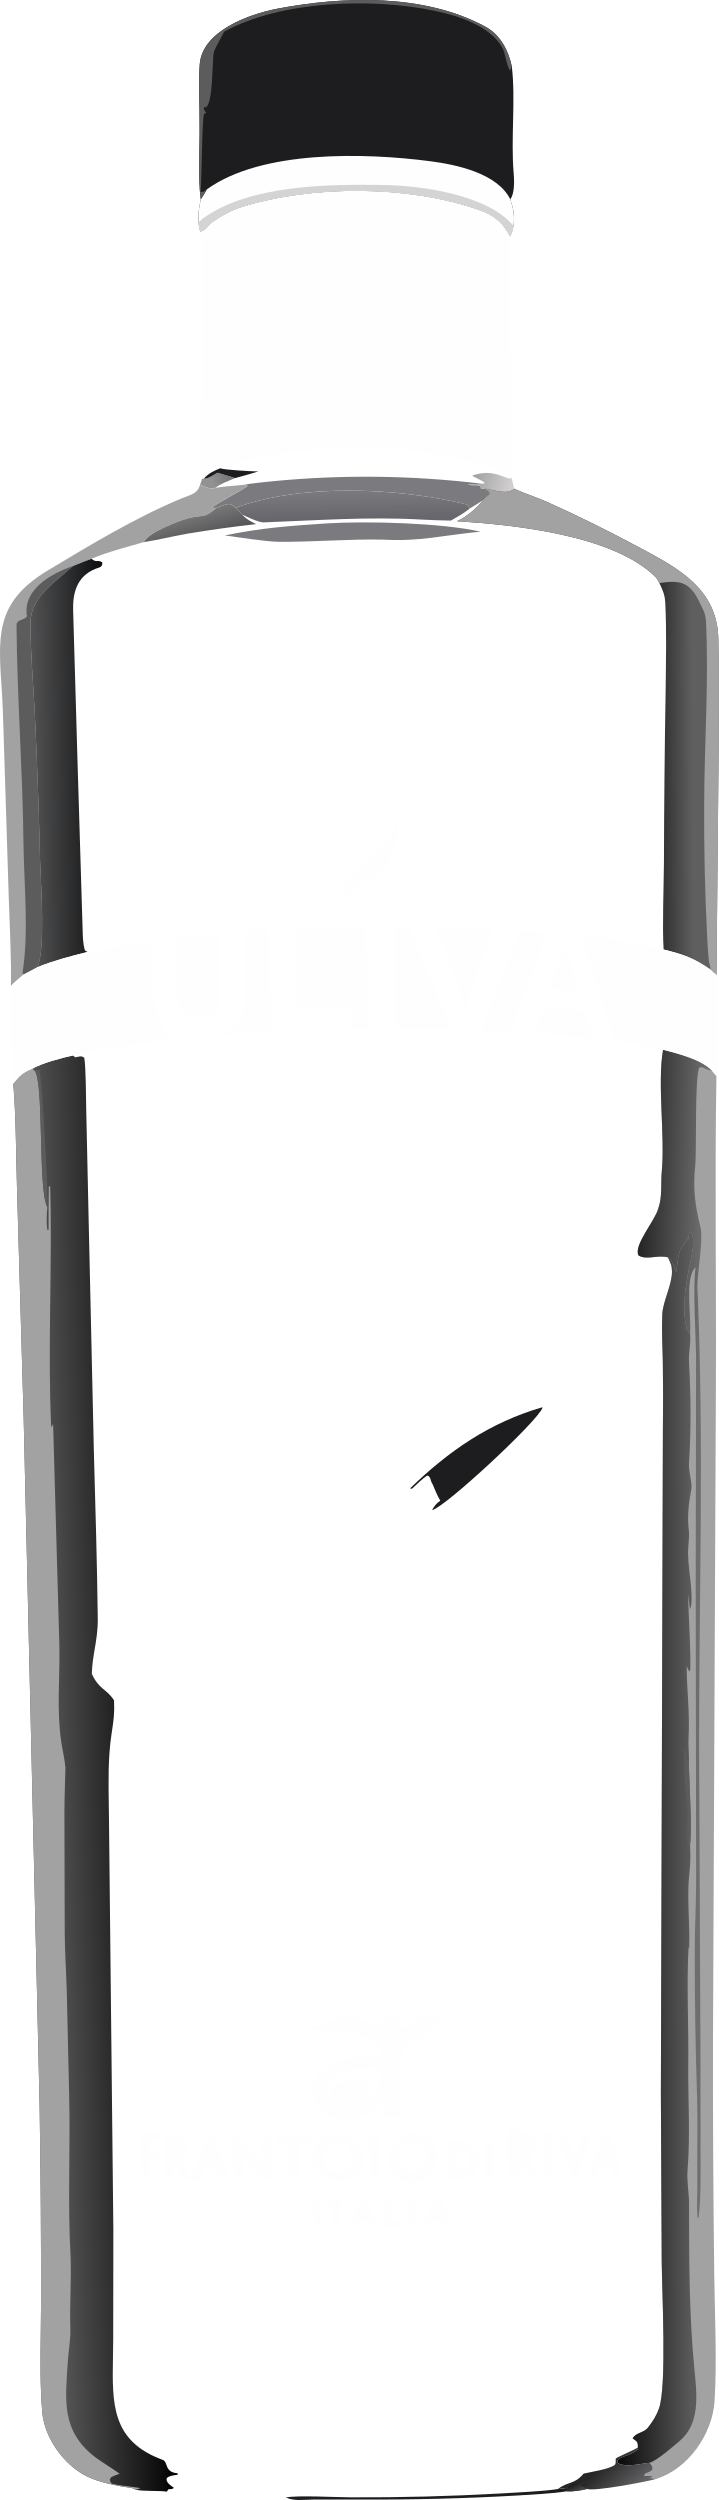
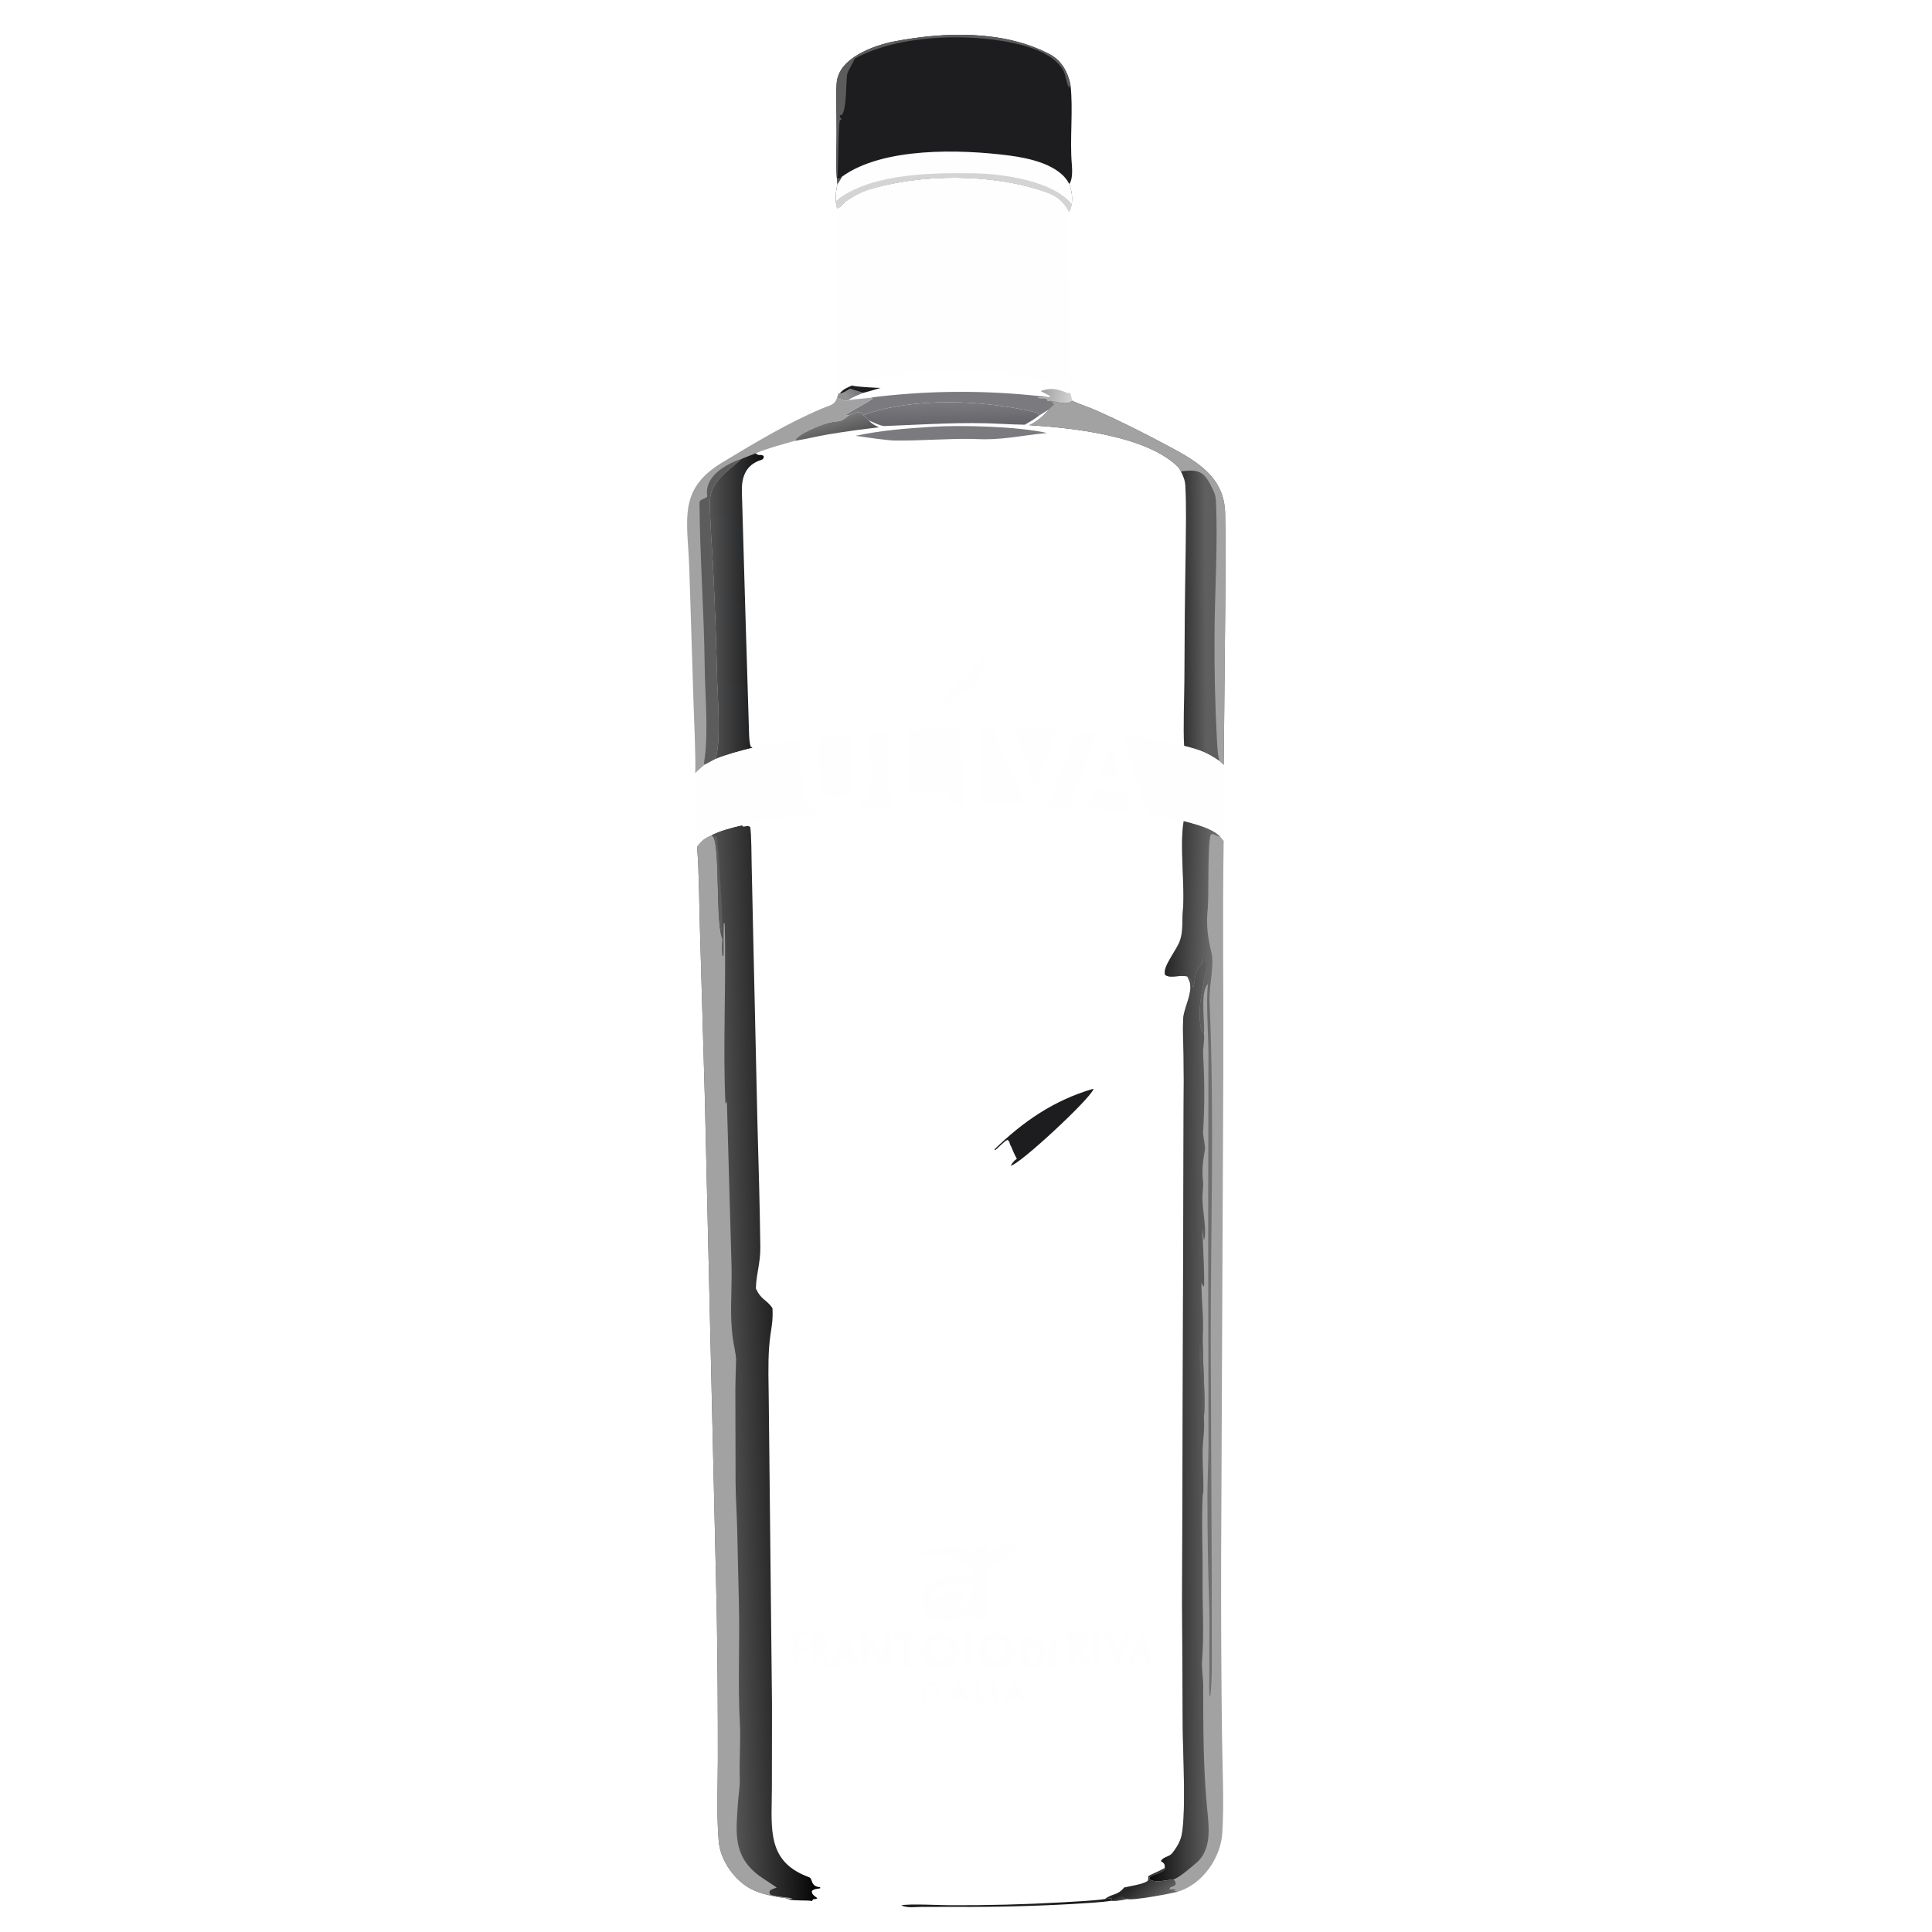
- <svg xmlns="http://www.w3.org/2000/svg" width="287.069" height="998.252" preserveAspectRatio="none" style="display:block" viewBox="728.357 36.874 570.794 1984.873">
+ <svg xmlns="http://www.w3.org/2000/svg" width="1030" height="1030" preserveAspectRatio="none" style="display:block" viewBox="0 0 2048 2048">
  <defs>
    <linearGradient id="k" x1="896.511" x2="891.362" y1="460.342" y2="442.141" gradientUnits="userSpaceOnUse">
      <stop class="stop0" offset="0" stop-color="#575759" />
      <stop class="stop1" offset="1" stop-color="#787879" />
    </linearGradient>
    <linearGradient id="j" x1="1186.38" x2="1189.43" y1="2007.27" y2="2013.3" gradientUnits="userSpaceOnUse">
      <stop class="stop0" offset="0" stop-color="#191819" />
      <stop class="stop1" offset="1" stop-color="#434444" />
    </linearGradient>
    <linearGradient id="i" x1="1207.09" x2="1229.17" y1="1993.56" y2="2017.56" gradientUnits="userSpaceOnUse">
      <stop class="stop0" offset="0" stop-color="#262627" />
      <stop class="stop1" offset="1" stop-color="#646365" />
    </linearGradient>
    <linearGradient id="h" x1="1008.17" x2="1007.78" y1="448.328" y2="425.884" gradientUnits="userSpaceOnUse">
      <stop class="stop0" offset="0" stop-color="#67666c" />
      <stop class="stop1" offset="1" stop-color="#7b7b7f" />
    </linearGradient>
    <linearGradient id="g" x1="808.476" x2="752.942" y1="640.255" y2="640.779" gradientUnits="userSpaceOnUse">
      <stop class="stop0" offset="0" stop-color="#0f1011" />
      <stop class="stop1" offset="1" stop-color="#545455" />
    </linearGradient>
    <linearGradient id="f" x1="1256.19" x2="1278.14" y1="647.06" y2="646.933" gradientUnits="userSpaceOnUse">
      <stop class="stop0" offset="0" stop-color="#363536" />
      <stop class="stop1" offset="1" stop-color="#605f60" />
    </linearGradient>
    <linearGradient id="e" x1="1237.94" x2="1287.83" y1="959.829" y2="961.25" gradientUnits="userSpaceOnUse">
      <stop class="stop0" offset="0" stop-color="#262627" />
      <stop class="stop1" offset="1" stop-color="#6f6e6f" />
    </linearGradient>
    <linearGradient id="d" x1="1216.54" x2="1276.96" y1="1521.6" y2="1521.41" gradientUnits="userSpaceOnUse">
      <stop class="stop0" offset="0" stop-color="#080809" />
      <stop class="stop1" offset="1" stop-color="#5b5b5b" />
    </linearGradient>
    <linearGradient id="c" x1="854.361" x2="768.551" y1="1443.1" y2="1445.35" gradientUnits="userSpaceOnUse">
      <stop class="stop0" offset="0" stop-color="#010102" />
      <stop class="stop1" offset="1" stop-color="#535353" />
    </linearGradient>
    <linearGradient id="b" x1="908.223" x2="897.067" y1="413.842" y2="420.12" gradientUnits="userSpaceOnUse">
      <stop class="stop0" offset="0" stop-color="#79787b" />
      <stop class="stop1" offset="1" stop-color="#929193" />
    </linearGradient>
    <linearGradient id="a" x1="1105.6" x2="1134.34" y1="416.65" y2="423.578" gradientUnits="userSpaceOnUse">
      <stop class="stop0" offset="0" stop-color="#a5a2a4" />
      <stop class="stop1" offset="1" stop-color="#d2d1d0" />
    </linearGradient>
  </defs>
  <path fill="transparent" fill-rule="nonzero" d="M887.748 195.16c-2.392-17.523-.638-42.018-.948-60.288.117-15.305-.924-31.532.12-46.71 1.837-26.695 39.226-40.057 61.306-44.306 52.784-10.158 116.454-12.06 164.914 13.871 12.46 6.67 18.7 18.755 21.56 31.833 3.19 25.949-.9 58.235 1.51 84.964.49 5.457.8 16.381-2.75 20.511 2.66 7.848 3.54 12.822 2.64 21.283-.81 3.193-1.13 5.18-2.79 8.073-1.35 12.594-.31 42.178-.1 56.286l1.15 94.589c.1 8.349 1.31 34.449.3 41.393l1.99 8.206 1.37.648c7.46 3.475 16.4 6.18 24.2 9.681 25.35 11.279 50.22 23.748 74.64 36.83 30.74 16.467 60.88 32.456 61.85 71.942.76 30.796.34 61.638.18 92.446l-1.67 174.471c1.26 24.081-.11 55.562-.06 80.317-1.35 80.577-.06 161.06-.4 241.78l-2.31 520.69c-.14 63.38.19 126.75 1 190.12.4 32.75 2.21 66.68.25 99.25-1.59 26.33-21.02 54.41-46.91 62.13-7.32 2.09-48.56 9.92-54.35 7.81-5.82 1.35-10.04 2.11-16.13 1.86-10.88 1.84-28.57 2.62-39.99 3.38-41.4 2.36-82.86 3.4-124.32 3.13l-37.05.05c-7.402.05-14.854 1.41-21.625-1.62-3.283.52-10.04 1.64-13.052 1.08-14.726-2.78-72.176-1.43-81.603-5.7-3.971-1.04-18.081-.04-24.516-1.58-4.379-2.36-5.979-1.56-10.93-2.54-15.191-3.01-27.428-5.48-39.527-15.76-12.466-10.54-22.459-27.04-23.841-43.64-2.305-27.7-.985-57.24-.916-85.17.091-52.62-.292-105.23-1.15-157.84l-12.625-544.48-5.196-179.301c-.877-27.306-.829-60.674-3.054-87.433-1.194-18.79-2.833-59.61-1.909-77.642.528-20.613-1.059-49.137-1.695-70.297l-4.22-133.772c-.276-8.867-.565-19.379-1.131-28.04-2.913-44.579-6.647-72.044 36.389-97.91 33.582-20.183 69.72-42.044 106.473-57.309 7.216-2.997 12.023-3.203 14.39-10.605.637-1.64 1.089-3.226 1.614-4.912-1.151-4.815-.674-30.963-.634-37.242l.626-103.954c.056-11.157 1-46.173-1.349-54.988-1.171-3.028-1.165-4.53-1.492-7.703-.434-7.273.383-10.962 1.771-17.882" />
  <path fill="#fefefe" fill-rule="evenodd" d="M887.748 195.16C886.138 183.364 886.406 168.409 886.659 154.32C886.782 147.48 886.901 140.843 886.8 134.872C886.842 129.428 886.737 123.867 886.631 118.279L886.631 118.274L886.631 118.273C886.44 108.152 886.247 97.939 886.92 88.162C888.757 61.467 926.146 48.105 948.226 43.856C1001.01 33.698 1064.68 31.796 1113.14 57.727C1125.6 64.397 1131.84 76.482 1134.7 89.56C1136.385 103.266 1136.039 118.74 1135.692 134.229L1135.692 134.231C1135.383 148.066 1135.073 161.914 1136.21 174.524C1136.7 179.981 1137.01 190.905 1133.46 195.035C1136.12 202.883 1137 207.857 1136.1 216.318C1135.29 219.511 1134.97 221.498 1133.31 224.391C1132.225 234.513 1132.684 255.609 1133.015 270.826L1133.015 270.83C1133.096 274.545 1133.169 277.909 1133.21 280.677L1134.36 375.266C1134.386 377.436 1134.487 380.806 1134.604 384.726C1134.939 395.889 1135.408 411.52 1134.66 416.659L1131.71 416.631C1129.18 413.444 1123.36 410.226 1119.66 408.746C1065.47 387.089 956.869 388.171 903.216 408.656C898.375 410.636 893.621 412.698 890.258 416.928L888.826 416.929C887.831 412.764 888.053 392.64 888.157 383.216C888.173 381.745 888.187 380.535 888.192 379.687L888.818 275.733C888.827 273.923 888.86 271.484 888.898 268.631C889.094 253.902 889.437 228.13 887.469 220.745C886.298 217.717 886.304 216.215 885.977 213.042C885.56 206.048 886.299 202.368 887.591 195.941L887.748 195.16Z" />
  <path fill="#1d1d20" fill-rule="nonzero" d="M887.748 195.16c-2.392-17.523-.638-42.018-.948-60.288.117-15.305-.924-31.532.12-46.71 1.837-26.695 39.226-40.057 61.306-44.306 52.784-10.158 116.454-12.06 164.914 13.871 12.46 6.67 18.7 18.755 21.56 31.833 3.19 25.949-.9 58.235 1.51 84.964.49 5.457.8 16.381-2.75 20.511 2.66 7.848 3.54 12.822 2.64 21.283-.81 3.193-1.13 5.18-2.79 8.073-5.74-10.759-12.15-16.472-24.45-20.811-56.14-19.798-132.74-19.962-189.496-2.123-7.943 2.708-15.444 6.745-22.247 11.633-4.276 3.073-4.424 6.052-9.648 7.655-1.171-3.028-1.165-4.53-1.492-7.703-.434-7.273.383-10.962 1.771-17.882" />
  <path fill="#fefefe" fill-rule="nonzero" d="M892.578 187.241c43.48-31.441 125.362-29.117 177.412-22.36 20.85 2.706 53.13 9.536 63.47 30.154 2.66 7.848 3.54 12.822 2.64 21.283-.81 3.193-1.13 5.18-2.79 8.073-5.74-10.759-12.15-16.472-24.45-20.811-56.14-19.798-132.74-19.962-189.496-2.123-7.943 2.708-15.444 6.745-22.247 11.633-4.276 3.073-4.424 6.052-9.648 7.655-1.171-3.028-1.165-4.53-1.492-7.703-.434-7.273.383-10.962 1.771-17.882 1.83-2.671 3.221-5.13 4.83-7.919" />
  <path fill="#d5d4d4" fill-rule="nonzero" d="M885.977 213.042c2.27-1.289 2.822-2.314 4.336-3.374 37.274-26.1 98.498-26.577 142.537-25.923 29.98.445 83.06 7.724 103.25 32.573-.81 3.193-1.13 5.18-2.79 8.073-5.74-10.759-12.15-16.472-24.45-20.811-56.14-19.798-132.74-19.962-189.496-2.123-7.943 2.708-15.444 6.745-22.247 11.633-4.276 3.073-4.424 6.052-9.648 7.655-1.171-3.028-1.165-4.53-1.492-7.703" />
  <path fill="#5c5c5d" fill-rule="nonzero" d="M887.748 195.16c-2.392-17.523-.638-42.018-.948-60.288.117-15.305-.924-31.532.12-46.71 1.837-26.695 39.226-40.057 61.306-44.306 52.784-10.158 116.454-12.06 164.914 13.871 12.46 6.67 18.7 18.755 21.56 31.833l-1.38 3.52c-3.18-4.998-3.6-13.898-6.15-18.396-9.89-17.468-35.06-25.268-53.43-29.159-50.06-10.598-122.324-8.267-167.428 16.522-1.425 3.05-7.514 13.53-8.119 16.032-1.645 6.8-.271 40.481-6.493 44.176l-1.47-.599c.059 2.796.228 2.623 1.964 4.896l-1.813.737c-1.749 5.144-1.709 50.606-2.784 61.985 3.155-.047 1.707.045 4.981-2.033-1.609 2.789-3 5.248-4.83 7.919" />
  <path fill="transparent" fill-rule="nonzero" d="M903.216 408.656c53.653-20.485 162.254-21.567 216.444.09 3.7 1.48 9.52 4.698 12.05 7.885l2.95.028 1.99 8.206c-5.71 5.194-16.33.848-23.89-.148 3.08 1.97 3.57 1.506 4.55 4.235-1 .875-4.95 4.292-5.45 5.131q-5.28 3.228-10.53 6.519c-.93-1.498-1.31-2.968-2.99-3.373-55.09-13.297-130.591-16.565-183.067 2.864-3.115-3.311-5.123-3.688-9.278-2.14l-5.852 2.203c-2.542-.034-1.355.072-3.568-.257 1.45-2.067 22.128-12.638 28.358-17.179l-1.679-1.081c-7.635.746-16.289 1.392-23.798 2.504-3.465 1.985-8.178-1.118-12.244-2.302.637-1.64 1.089-3.226 1.614-4.912l1.432-.001c3.363-4.23 8.117-6.292 12.958-8.272" />
  <path fill="#7b7b7f" fill-rule="nonzero" d="M923.254 421.639c2.204-.781 18.298-2.343 21.447-2.675a765 765 0 0 1 166.329 1.979c-3.89.237-7.17.53-11.07.283 2.99 2.066 6.31-.426 10.34 2.006l-.39 1.202c2.2.458 1.24.461 2.85.283 3.08 1.97 3.57 1.506 4.55 4.235-1 .875-4.95 4.292-5.45 5.131q-5.28 3.228-10.53 6.519c-.93-1.498-1.31-2.968-2.99-3.373-55.09-13.297-130.591-16.565-183.067 2.864-3.115-3.311-5.123-3.688-9.278-2.14l-5.852 2.203c-2.542-.034-1.355.072-3.568-.257 1.45-2.067 22.128-12.638 28.358-17.179z" />
  <path fill="url(#a)" fill-rule="nonzero" d="m1111.03 420.943 1.99-.332-.18-.902c-3.24-1.823-6.05-3.266-9.39-4.887l.54-.635c11.01-3.491 17.25-1.728 27.72 2.444l2.95.028 1.99 8.206c-5.71 5.194-16.33.848-23.89-.148-1.61.178-.65.175-2.85-.283l.39-1.202c-4.03-2.432-7.35.06-10.34-2.006 3.9.247 7.18-.046 11.07-.283" />
  <path fill="url(#b)" fill-rule="nonzero" d="M901.101 412.182c2.354.757 12.819 3.759 13.887 4.294-4.163 1.767-12.45 4.833-15.532 7.667-3.465 1.985-8.178-1.118-12.244-2.302.637-1.64 1.089-3.226 1.614-4.912l1.432-.001c3.067.371 7.516-2.922 10.843-4.746" />
  <path fill="#1d1d20" fill-rule="nonzero" d="M903.216 408.656c3.471 1.365 25.509 2.48 30.272 2.534a575 575 0 0 1-18.5 5.286c-1.068-.535-11.533-3.537-13.887-4.294-3.327 1.824-7.776 5.117-10.843 4.746 3.363-4.23 8.117-6.292 12.958-8.272" />
  <path fill="url(#c)" fill-rule="evenodd" d="M753.875 885.467C761.167 881.034 777.838 876.625 786.276 874.847L788.013 876.342C789.149 876.168 789.99 875.985 790.66 875.84C792.624 875.415 793.119 875.308 795.256 876.651C796.589 883.898 796.605 909.168 796.807 917.655L798.68 1002.97L802.909 1190.28C804.129 1234.1 805.438 1278.03 805.98 1321.89C806.094 1331.06 804.801 1338.737 803.541 1346.218C802.461 1352.63 801.405 1358.899 801.28 1365.84C807.243 1378.72 812.564 1377.19 818.892 1386.85C819.391 1397.023 818.55 1402.646 817.15 1412.01C817.035 1412.78 816.916 1413.575 816.794 1414.4C814.126 1432.385 814.438 1451.919 814.737 1470.635C814.808 1475.073 814.878 1479.466 814.908 1483.78L818.349 1806.86L818.234 1894.56C818.22 1899.24 818.137 1903.821 818.056 1908.292C817.38 1945.446 816.843 1974.965 857.536 1989.88C862.093 1991.55 858.533 1999.68 869.459 2000.56L869.386 2001.68C866.206 2002.24 862.901 2002.31 860.747 2004.43C859.958 2007.387 862.924 2009.548 865.388 2011.344C865.782 2011.631 866.164 2011.909 866.515 2012.18C866.323 2012.276 866.15 2012.363 865.992 2012.443C864.44 2013.229 864.375 2013.262 862.292 2013.08L860.67 2015.16C856.699 2014.12 842.589 2015.12 836.154 2013.58C831.775 2011.22 830.175 2012.02 825.224 2011.04C810.033 2008.03 797.796 2005.56 785.697 1995.28C773.231 1984.74 763.238 1968.24 761.856 1951.64C760.138 1930.99 760.434 1909.318 760.725 1888.052C760.824 1880.792 760.922 1873.579 760.94 1866.47C761.031 1813.85 760.648 1761.24 759.79 1708.63L747.165 1164.15L741.969 984.849C741.092 957.543 741.14 924.175 738.915 897.416C743.654 891.003 746.586 888.575 753.875 885.467Z" />
  <path fill="#a2a2a2" fill-rule="nonzero" d="M738.915 897.416c4.739-6.413 7.671-8.841 14.96-11.949l1.722 1.192c7.943 7.377 2.708 95.867 10.357 108.567-.499 4.305-.998 14.364.169 18.474l.836-.67c.021-11.32-.087-22.955.142-34.235l1.091-.035c1.797 61.34-2.119 130.96.815 191.4l1.516-2.55 4.98 176.32c.497 25.71-2.332 50.47 1.525 76.16 1.029 6.85 2.729 13.59 3.276 20.44-.277 11.78-.77 23.29-.808 35.12l.243 95.59c.052 15.07 1.186 31.42 1.625 46.61l1.852 80.23c1.166 43.28-1.276 87.05 1.17 130.41.772 18.89-.854 38.13-.187 56.96.313 8.86-1.35 16.83-1.908 25.26-2.071 31.32-5.921 56.39 22.419 77.63 3.512 2.63 17.268 11.24 18.604 12.67l-1.527.45c-2.242.69-3.239 1.23-5.329 2.27l-.974 2.08c1.05 2.33.62 2.72 2.468 3.17 6.968 1.69 14.872 2.05 22.092 3.34l-3.89 1.26c-4.379-2.36-5.979-1.56-10.93-2.54-15.191-3.01-27.428-5.48-39.527-15.76-12.466-10.54-22.459-27.04-23.841-43.64-2.305-27.7-.985-57.24-.916-85.17.091-52.62-.292-105.23-1.15-157.84l-12.625-544.48-5.196-179.301c-.877-27.306-.829-60.674-3.054-87.433" />
  <path fill="#5c5c5d" fill-rule="nonzero" d="m755.597 886.659 3.947-.198c1.902 3.512 7.537 101.804 6.41 108.765-7.649-12.7-2.414-101.19-10.357-108.567" />
  <path fill="#a2a2a2" fill-rule="nonzero" d="M1254.81 870.3c11.84 3.144 30.26 7.583 38.87 16.633l3.48 4.267c-1.35 80.577-.06 161.06-.4 241.78l-2.31 520.69c-.14 63.38.19 126.75 1 190.12.4 32.75 2.21 66.68.25 99.25-1.59 26.33-21.02 54.41-46.91 62.13-3.41-.53-.57-1.14-4.48-.65l1.94-1.08-.54-.97-5.95.15.87-1.73c2.54-1.02 3.8-1.29 5.86-3.08-.01-3.83.4-1.92-2.33-5.64-7.08.63-19.11 4.11-25.38.1l-.29-1.86c3.92-4.17 9.58-3.14 16.5-9.02l-.24-1.3c.18-4.52-.63-4.81-4.11-7.25 2.71-4.92 8.59-4.12 12.1-8.49.26-.33.49-.68.75-1.01 3.52-4.58 6.32-9.12 8.2-14.63 6.1-17.94 2.26-91.86 2.04-116.24l-.67-134.35 1.6-524.84c.25-18.33.23-36.66-.05-54.99-.24-12.23-.99-26.32-.39-38.35.47-9.58 7.68-23.04 7.66-33.36-.01-5.11-1.07-6.77-3.29-11.47-8.85-2.1-16.78 2.5-23.32-1.49-4.07-8.02 13.13-27.54 15.72-37.187 3.36-9.547 1.91-20.068 2.82-29.781 2.61-27.818-3.67-70.127 1-96.352" />
  <path fill="url(#d)" fill-rule="nonzero" d="M1258.59 1035.11c4.42 3.42 4.51 6.47 6.4 12.2 3.03-13.8-.38-15.03 10.05-27.25l.59-5.07 1.23-.1c2.94 4.21 1.78 12.59.84 17.53-3.77 19.85-9.01 40.19-3.93 60.51l2.45 2.68c.9 8.37-1.28 14.45-.83 22.63 1.49 26.97 1.74 54.19-.04 81.15-.34 5.03 2.6 15.36 1.96 19.1-2.09 12.27-3.49 21.44-2.02 34.02.63 5.36-1.12 13.98-.54 19.67-.23 8.89 5.18 35.85 1.37 42.35l-1.44-12.16c-.05 9.97 2.9 57.32 1.42 61.63-1.43-1.14-1.68-2.48-2.54-4.4.02 18.87 2.58 37.49 1.51 56.37-.43 7.47.69 15.07.16 22.4.47 13.51 2.59 51.72.95 63.23.49 7.63.4 14.69-.46 22.27-2.31 20.36.7 40.47-.28 60.89l-.42-2.27c-1.58 30.25.12 62.36-.2 92.88-.3 28.16 1.72 56.2-.58 84.59-.77 9.56 1.62 19.98 1.19 29.63.06 43.17.1 86.05 4.32 129.09 1.87 19.04 4.74 42.3-11.72 56.16-4.93 4.14-17.97 15.62-23.87 17.33-7.08.63-19.11 4.11-25.38.1l-.29-1.86c3.92-4.17 9.58-3.14 16.5-9.02l-.24-1.3c.18-4.52-.63-4.81-4.11-7.25 2.71-4.92 8.59-4.12 12.1-8.49.26-.33.49-.68.75-1.01 3.52-4.58 6.32-9.12 8.2-14.63 6.1-17.94 2.26-91.86 2.04-116.24l-.67-134.35 1.6-524.84c.25-18.33.23-36.66-.05-54.99-.24-12.23-.99-26.32-.39-38.35.47-9.58 7.68-23.04 7.66-33.36-.01-5.11-1.07-6.77-3.29-11.47" />
  <path fill="#5c5c5d" fill-rule="nonzero" d="m1276.18 1501.6-1.94-.12c-1.04-11.26.9-23.35-.18-32.89-1.81-15.98-3.09-26.42-2.18-43.03l.86.28c.14 5.26 1.05 7.53 2.49 12.53.47 13.51 2.59 51.72.95 63.23" />
  <path fill="url(#e)" fill-rule="nonzero" d="M1254.81 870.3c11.84 3.144 30.26 7.583 38.87 16.633-3.53-.648-4.52-1.116-7.76-2.74l-2.22.2c-3.94 5.625-2.1 66.467-3.4 78.462-1.88 17.5-.07 31.27 4.11 47.955 2.95 13.27-3.81 39.81-2.08 54.14 4.94 118.46 1.05 238.36 1.08 356.86l1.12 255.89-.01 64.74c.04 18.01.48 37.09-1.46 54.92l-.95.28c-.64-8.89-.01-19.63-.1-28.72-.23-21.72.41-44-.16-65.7-1.32-39.44-1.95-78.9-1.9-118.36.05-18.37 1.1-36.38 1.1-54.62l-.34-235.74.31-178.34c-.05-16.14-2.74-58.38-.43-72.91l-1.58 1.13.57-.39c-7.43 10.01-2.14 39.49-3.36 51.62l-2.45-2.68c-5.08-20.32.16-40.66 3.93-60.51.94-4.94 2.1-13.32-.84-17.53l-1.23.1-.59 5.07c-10.43 12.22-7.02 13.45-10.05 27.25-1.89-5.73-1.98-8.78-6.4-12.2-8.85-2.1-16.78 2.5-23.32-1.49-4.07-8.02 13.13-27.54 15.72-37.187 3.36-9.547 1.91-20.068 2.82-29.781 2.61-27.818-3.67-70.127 1-96.352" />
  <path fill="url(#f)" fill-rule="nonzero" d="m1136.65 424.865 1.37.648c7.46 3.475 16.4 6.18 24.2 9.681 25.35 11.279 50.22 23.748 74.64 36.83 30.74 16.467 60.88 32.456 61.85 71.942.76 30.796.34 61.638.18 92.446l-1.67 174.471c-2.34-1.708-2.56-2.074-4.64-4.13-13.65-9.341-21.29-12.006-37.36-16.013-1.1-18.319.1-49.684.27-68.8.13-45.748.58-91.495 1.36-137.236.22-22.667.84-46.88-.32-69.483-.32-6.093-2.07-10.068-4.69-15.437-.69-1.5-2.07-3.877-3.19-4.978-33.8-33.302-112.87-41.271-157.49-44.131 7.25-3.101 15.86-10.378 20.7-16.592.5-.839 4.45-4.256 5.45-5.131-.98-2.729-1.47-2.265-4.55-4.235 7.56.996 18.18 5.342 23.89.148" />
  <path fill="#a2a2a2" fill-rule="nonzero" d="m1136.65 424.865 1.37.648c7.46 3.475 16.4 6.18 24.2 9.681 25.35 11.279 50.22 23.748 74.64 36.83 30.74 16.467 60.88 32.456 61.85 71.942.76 30.796.34 61.638.18 92.446l-1.67 174.471c-2.34-1.708-2.56-2.074-4.64-4.13-.04-1.528-1.28-5.38-1.54-7.943-.57-5.789-.9-11.214-1.17-17.01a1856 1856 0 0 1-2.43-107.581c.16-47.755 3.7-95.628 1.47-143.366-.33-7.008-2.13-9.361-4.91-15.282-7.78-16.587-15.15-18.307-32.16-15.787-.69-1.5-2.07-3.877-3.19-4.978-33.8-33.302-112.87-41.271-157.49-44.131 7.25-3.101 15.86-10.378 20.7-16.592.5-.839 4.45-4.256 5.45-5.131-.98-2.729-1.47-2.265-4.55-4.235 7.56.996 18.18 5.342 23.89.148m-237.194-.722c7.509-1.112 16.163-1.758 23.798-2.504l1.679 1.081c-6.23 4.541-26.908 15.112-28.358 17.179 2.213.329 1.026.223 3.568.257-10.523 8.978-10.041 5.008-22.027 8.086-8.157 2.095-32.506 11.664-35.445 19.03-13.01 3.719-29.4 8.015-41.7 13.251-4.979 1.873-9.819 3.66-14.714 5.764-15.253 13.779-33.939 24.676-33.794 45.876.157 22.757 2.095 46.39 3.405 69.112a4817 4817 0 0 1 4.305 119.693c.631 19.733 4.301 67.412-2.006 83.746l-11.019 5.887c-2.722 2.354-8.146 6.687-10.142 9.173.528-20.613-1.059-49.137-1.695-70.297l-4.22-133.772c-.276-8.867-.565-19.379-1.131-28.04-2.913-44.579-6.647-72.044 36.389-97.91 33.582-20.183 69.72-42.044 106.473-57.309 7.216-2.997 12.023-3.203 14.39-10.605 4.066 1.184 8.779 4.287 12.244 2.302" />
  <path fill="#5c5c5d" fill-rule="nonzero" d="m747.148 810.601-.932-1.183c5.238-32.62 1.157-69.975.794-102.925-.636-57.734-5.082-115.423-5.533-173.105-.04-5.127 6.088-3.64 8.291-7.254-3.638-20.941 19.16-33.977 36.489-39.847-15.253 13.779-33.939 24.676-33.794 45.876.157 22.757 2.095 46.39 3.405 69.112a4817 4817 0 0 1 4.305 119.693c.631 19.733 4.301 67.412-2.006 83.746z" />
  <path fill="url(#g)" fill-rule="nonzero" d="M786.257 486.287c4.895-2.104 9.735-3.891 14.714-5.764 4.453 3.562 4.448.289 8.607 2.833.349 4.097-2.673 3.992-5.672 5.227-14.806 6.094-17.859 19.549-17.48 32.917 2.401 84.624 4.886 169.014 7.535 253.607.165 5.316.215 11.246 1.812 16.277l2.03 1.296c-14.258 3.632-25.854 6.572-39.636 12.034 6.307-16.334 2.637-64.013 2.006-83.746a4817 4817 0 0 0-4.305-119.693c-1.31-22.722-3.248-46.355-3.405-69.112-.145-21.2 18.541-32.097 33.794-45.876" />
  <path fill="#fefefe" fill-rule="nonzero" d="M797.803 792.68c16.639-3.145 35.167-6.592 52.029-8.081.201 25.639-5.793 62.115 17.923 77.087-14.912 2.083-70.121 8.717-81.479 13.161-8.438 1.778-25.109 6.187-32.401 10.62-7.289 3.108-10.221 5.536-14.96 11.949-1.194-18.79-2.833-59.61-1.909-77.642 1.996-2.486 7.42-6.819 10.142-9.173l11.019-5.887c13.782-5.462 25.378-8.402 39.636-12.034m391.777-12.896c18.38.615 47.56 6.449 65.64 10.956 16.07 4.007 23.71 6.672 37.36 16.013 2.08 2.056 2.3 2.422 4.64 4.13 1.26 24.081-.11 55.562-.06 80.317l-3.48-4.267c-8.61-9.05-27.03-13.489-38.87-16.633-11.96-2.427-26.87-5.789-38.85-6.636-5.94-24.483-18.42-59.393-26.38-83.88" />
  <path fill="url(#h)" fill-rule="nonzero" d="M915.273 440.093c52.476-19.429 127.977-16.161 183.067-2.864 1.68.405 2.06 1.875 2.99 3.373-5.15 4.037-9.3 6.325-14.95 9.596-7.91-.143-16.1-.387-23.97-.835-41.82-2.378-83.197.717-124.847 2.268-3.647.135-13.038-4.419-16.794-6.1-1.987-2.334-3.255-3.435-5.496-5.438" />
  <path fill="url(#i)" fill-rule="nonzero" d="m1234.75 1980.09.24 1.3c-6.92 5.88-12.58 4.85-16.5 9.02l.29 1.86c6.27 4.01 18.3.53 25.38-.1 2.73 3.72 2.32 1.81 2.33 5.64-2.06 1.79-3.32 2.06-5.86 3.08l-.87 1.73 5.95-.15.54.97-1.94 1.08c3.91-.49 1.07.12 4.48.65-7.32 2.09-48.56 9.92-54.35 7.81-5.82 1.35-10.04 2.11-16.13 1.86l.56-2.73-7.76.96c8.93-6.53 13.01-3.32 20.62-12.29 6.15-1.41 19.96-3.37 24.71-6.88 1-.74.71-3.37.77-5 1.12-1.23 13.17-6.14 17.54-8.81" />
  <path fill="url(#j)" fill-rule="nonzero" d="M1178.87 2012.11c4.7-4.82 11.17-2.9 16.44-7.94l.8 1.09c-2.99 4.95-4.77 1.45-6.46 5.14 2.14 1.35 3.14 1.38 4.79 2.58-5.82 1.35-10.04 2.11-16.13 1.86z" />
  <path fill="url(#k)" fill-rule="nonzero" d="m900.143 440.156 5.852-2.203c4.155-1.548 6.163-1.171 9.278 2.14 2.241 2.003 3.509 3.104 5.496 5.438 3.443 3.771 6.402 5.205 10.948 7.466a1013 1013 0 0 0-54.511 7.585c-11.043 1.942-23.91 5.053-34.535 6.69 2.939-7.366 27.288-16.935 35.445-19.03 11.986-3.078 11.504.892 22.027-8.086" />
  <path fill="#1d1d20" fill-rule="nonzero" d="m1171.11 2013.07 7.76-.96-.56 2.73c-10.88 1.84-28.57 2.62-39.99 3.38-41.4 2.36-82.86 3.4-124.32 3.13l-37.05.05c-7.402.05-14.854 1.41-21.625-1.62 7.852-1.98 42.018-.12 51.605-.15 39.7.18 79.4-.85 119.04-3.07 11.85-.72 34.06-1.73 45.14-3.49" />
  <path fill="#fefefe" fill-rule="evenodd" d="M1067.94 1636.19C1070.614 1636.013 1073.988 1636.026 1077.11 1636.039C1078.402 1636.044 1079.651 1636.049 1080.79 1636.04C1069.06 1650.54 1064.04 1653.31 1049.9 1662.47C1045.273 1665.465 1046.37 1696.093 1046.897 1710.794C1046.993 1713.473 1047.07 1715.622 1047.09 1716.98C1046.246 1717.069 1045.259 1717.218 1044.194 1717.378C1039.062 1718.151 1032.104 1719.198 1030.44 1715.24C1030.569 1714.833 1030.694 1714.463 1030.81 1714.117C1031.503 1712.063 1031.895 1710.903 1030.994 1708.446C1025.706 1709.756 1024.961 1714.358 1022.01 1715.56C1005.65 1722.17 977.095 1722.2 976.866 1698.36C976.766 1687.9 979.186 1685 985.706 1678.25C999.132 1669.44 1015.97 1670.05 1031.84 1669.06C1024.303 1650.287 1003.419 1649.627 984.197 1649.021C980.616 1648.908 977.094 1648.796 973.726 1648.57C986.759 1641.1 1001.73 1635.93 1017.01 1640.16C1018.647 1640.614 1020.423 1641.378 1022.243 1642.161C1025.88 1643.726 1029.694 1645.367 1032.94 1644.76C1032.92 1643.14 1032.88 1642.45 1032.69 1640.8L1032.52 1639.36C1035.433 1638.019 1039.985 1638.025 1043.808 1638.03L1043.816 1638.03C1044.635 1638.032 1045.421 1638.033 1046.15 1638.02C1046.124 1638.603 1046.085 1639.194 1046.046 1639.786C1045.861 1642.609 1045.673 1645.487 1046.83 1647.9C1053.66 1646.08 1051.73 1640.1 1066.57 1636.5L1067.94 1636.19ZM1030.63 1678.84C1027.33 1678.99 1021.9 1679.06 1018.79 1679.42C1017.883 1679.487 1016.932 1679.548 1015.951 1679.612C1003.402 1680.423 985.772 1681.562 987.74 1698.34C987.833 1699.13 987.851 1699.675 987.865 1700.081C987.906 1701.255 987.906 1701.277 989.531 1702.71C992.421 1696.78 989.894 1693.64 997.684 1690.9C1001 1689.74 1004.81 1689.01 1008.26 1688.26C1012.93 1687.71 1017.86 1687.03 1022.51 1686.64C1022.299 1687.982 1021.851 1690.048 1021.363 1692.302C1020.347 1696.989 1019.155 1702.491 1019.54 1704.01C1028.19 1701.91 1029.67 1686.14 1030.63 1678.84ZM1031.92 1709.8L1031.029 1708.437C1031.141 1708.41 1031.254 1708.384 1031.37 1708.36L1031.92 1709.8Z" />
  <path fill="transparent" fill-rule="nonzero" d="M1018.79 1679.42c3.11-.36 8.54-.43 11.84-.58-.96 7.3-2.44 23.07-11.09 25.17-.57-2.25 2.32-13.24 2.97-17.37-4.65.39-9.58 1.07-14.25 1.62-3.45.75-7.26 1.48-10.576 2.64-7.79 2.74-5.263 5.88-8.153 11.81-2.187-1.93-1.431-1.3-1.791-4.37-2.122-18.09 18.54-18 31.05-18.92" />
  <path fill="#fefefe" fill-rule="nonzero" d="M989.201 772.444c9.633-.468 20.019-.302 29.709-.325l1.58 81.326-13.36.089-.31-13.54-.25-1.058c-3.35-2.236-35.99-.395-42.409-.185a2109 2109 0 0 1-.779-65.242c8.406-.521 17.359-.724 25.819-1.065m51.969-.194 11.95.184c10.18 27.218 22.54 54.855 34.1 81.577-15.17.023-30.34-.098-45.5-.363-.42-27.131-.6-54.265-.55-81.398" />
  <path fill="#1d1d20" fill-rule="nonzero" d="m1158.58 1154.26.58.15c-3.1 10.14-78.17 79.93-87.78 81.39 1.75-3.14 3.48-5.46 6.53-7.43-2.64-4.77-3.96-7.92-6-12.88-2.48-4.04-.98-5.13-3.96-7.15-2.76.84-9.47 7.96-12.6 10.56l-1.41-.32c30.77-29.88 63.28-52.24 104.64-64.32" />
  <path fill="#fefefe" fill-rule="nonzero" d="m898.444 778.449 2.456-.06 1.075 1.218c.89 7.804.501 15.668.607 23.497.295 21.862 5.519 47.503-26.238 41.37-11.56-9.287-8.231-47.398-8.358-63.195q15.241-1.286 30.458-2.83" />
  <path fill="#7b7b7f" fill-rule="nonzero" d="M987.599 452.431c31.961-1.962 91.021-.502 122.361 6.567-30.3 2.81-47.44 8.03-78.02 6.294-27.68-.518-55.329 2.017-82.592 1.732-9.522-.099-32.198-3.649-42.601-5.036 29.268-5.996 50.993-7.595 80.852-9.557" />
  <path fill="#fefefe" fill-rule="evenodd" d="M1074.07 772.236C1086.414 771.732 1102.768 772.605 1116.067 773.314C1117.528 773.392 1118.952 773.468 1120.33 773.54L1103.42 820.187C1101.43 825.049 1099.02 833.366 1097.34 838.6C1090.33 814.302 1083.66 795.612 1074.07 772.236ZM928.185 775.542L942.005 774.66C942.945 801.734 942.942 828.934 943.633 856.07C935.866 856.911 926.166 857.238 918.245 857.721C913.24 857.973 908.281 858.519 903.294 859.01C925.7 844.991 924.645 829.901 923.293 810.56C922.841 804.094 922.356 797.152 922.703 789.616C922.78 787.959 922.693 786.4 922.613 784.961C922.348 780.204 922.157 776.774 928.185 775.542ZM1159.778 776.956L1159.781 776.956C1160.669 777.027 1161.562 777.099 1162.46 777.17C1153.94 802.528 1142.79 830.865 1133.34 856.198C1125.91 856.027 1118.2 855.422 1110.75 854.945C1120.01 828.052 1130.57 802.324 1141.28 776.011C1147.576 775.972 1153.582 776.456 1159.778 776.956ZM1048.91 1731.5Q1049.516 1731.267 1050.135 1731.075Q1050.755 1730.882 1051.386 1730.731Q1052.017 1730.58 1052.657 1730.471Q1053.296 1730.362 1053.942 1730.296Q1054.587 1730.229 1055.235 1730.205Q1055.884 1730.18 1056.532 1730.199Q1057.181 1730.218 1057.827 1730.279Q1058.473 1730.341 1059.113 1730.445Q1059.754 1730.549 1060.386 1730.695Q1061.018 1730.84 1061.639 1731.028Q1062.261 1731.215 1062.868 1731.442Q1063.476 1731.67 1064.067 1731.938Q1064.658 1732.205 1065.23 1732.51Q1065.803 1732.816 1066.354 1733.159Q1066.905 1733.501 1067.432 1733.88Q1067.959 1734.258 1068.46 1734.67Q1068.962 1735.082 1069.435 1735.526Q1069.909 1735.969 1070.352 1736.444Q1070.795 1736.918 1071.206 1737.42Q1071.617 1737.922 1071.994 1738.451Q1072.371 1738.979 1072.712 1739.531Q1073.053 1740.083 1073.358 1740.656Q1073.662 1741.23 1073.928 1741.822Q1074.193 1742.414 1074.419 1743.023Q1074.646 1743.631 1074.831 1744.253Q1075.017 1744.874 1075.161 1745.507Q1075.305 1746.14 1075.407 1746.781Q1075.509 1747.422 1075.569 1748.068Q1075.629 1748.715 1075.646 1749.363Q1075.662 1750.012 1075.637 1750.661Q1075.611 1751.309 1075.542 1751.955Q1075.474 1752.6 1075.363 1753.239Q1075.252 1753.879 1075.099 1754.51Q1074.946 1755.14 1074.752 1755.76Q1074.558 1756.379 1074.324 1756.984Q1074.089 1757.589 1073.816 1758.178Q1073.542 1758.766 1073.23 1759.335Q1072.918 1759.904 1072.569 1760.452Q1072.22 1760.999 1071.836 1761.522Q1071.452 1762.045 1071.034 1762.542Q1070.616 1763.039 1070.167 1763.507Q1069.717 1763.975 1069.237 1764.412Q1068.758 1764.849 1068.251 1765.254Q1067.744 1765.659 1067.211 1766.03Q1066.678 1766.4 1066.122 1766.735Q1065.566 1767.07 1064.989 1767.367Q1064.412 1767.664 1063.816 1767.923Q1063.221 1768.181 1062.61 1768.4C1052.46 1772.04 1041.27 1766.84 1037.51 1756.73C1033.76 1746.61 1038.84 1735.36 1048.91 1731.5ZM1057.78 1762.15C1072.43 1755.2 1069.4 1739.92 1054.48 1736.86C1040.13 1745.4 1041.47 1758.95 1057.78 1762.15Z" />
  <path fill="transparent" fill-rule="nonzero" d="M1054.48 1736.86c14.92 3.06 17.95 18.34 3.3 25.29-16.31-3.2-17.65-16.75-3.3-25.29" />
  <path fill="#fefefe" fill-rule="evenodd" d="M990.094 1731.15C1019.29 1728.98 1026.87 1756.26 1003.51 1767.82C974.129 1772.8 967.786 1741.29 990.094 1731.15ZM996.155 1737.04C995.581 1736.98 995.007 1736.93 994.433 1736.87C979.437 1745.43 984.624 1764.13 999.533 1761.59C1006.54 1757.42 1010.81 1750.07 1005.53 1742.55C1003.33 1739.47 999.919 1737.47 996.155 1737.04Z" />
  <path fill="transparent" fill-rule="nonzero" d="M994.433 1736.87c.574.06 1.148.11 1.722.17 3.764.43 7.175 2.43 9.375 5.51 5.28 7.52 1.01 14.87-5.997 19.04-14.909 2.54-20.096-16.16-5.1-24.72" />
  <path fill="#fefefe" fill-rule="evenodd" d="M1160.42 836.621C1171.53 837.54 1182.27 838.392 1193.34 839.807C1193.702 841.588 1194.477 843.851 1195.305 846.272C1197.174 851.735 1199.318 858 1197.62 861.336L1194.3 861.325C1181.5 859.201 1165.45 858.24 1152.5 857.492L1160.42 836.621ZM1130.75 1727.88C1146.91 1727.71 1161.35 1732.62 1148.15 1750.69C1148.596 1751.395 1149.119 1752.181 1149.68 1753.024C1152.653 1757.491 1156.682 1763.546 1155.9 1767.5C1155.456 1767.574 1155.094 1767.639 1154.793 1767.694C1153.946 1767.846 1153.584 1767.911 1153.243 1767.852C1152.714 1767.762 1152.235 1767.373 1150.06 1766.55C1144.89 1760.62 1143.01 1756.61 1139.75 1749.69C1139.741 1751.727 1139.917 1753.58 1140.08 1755.302L1140.08 1755.307C1140.478 1759.509 1140.802 1762.932 1138.2 1766.35C1137.817 1766.471 1137.491 1766.581 1137.204 1766.676C1135.482 1767.251 1135.203 1767.344 1132.94 1766.71C1130.77 1761.05 1130.88 1735.17 1130.75 1727.88ZM859.058 1730.98C859.479 1730.979 859.893 1730.976 860.301 1730.974C866.148 1730.937 870.647 1730.909 875.643 1734.77C877.862 1739.172 876.583 1742.428 875.267 1745.78C874.254 1748.358 873.219 1750.993 873.738 1754.25C874.14 1756.77 878.71 1763.56 880.303 1766.02C884.918 1754.55 889.916 1740.86 895.784 1730.17C899.192 1736.97 910.283 1760.99 911.442 1767.69L909.407 1769.21C905.243 1764.67 900.323 1757.83 894.315 1757.36C888.106 1759.57 888.826 1762.46 887.413 1768.17L874.018 1767.77C870.166 1761.6 868.822 1758.59 865.909 1751.89C865.94 1752.512 865.977 1753.136 866.015 1753.759C866.337 1759.143 866.658 1764.493 862.73 1768.75L860.444 1768.02C859.013 1765.088 859.008 1764.438 858.987 1761.915C858.983 1761.521 858.98 1761.081 858.97 1760.58C859.389 1755.833 859.238 1751.946 858.979 1747.586C858.942 1746.963 858.903 1746.331 858.863 1745.684L858.832 1745.193C858.802 1744.707 858.772 1744.214 858.742 1743.71L859.058 1730.98ZM913.041 1730.83C913.456 1730.84 916.66 1730.9 917.09 1731.07C922.394 1733.16 932.73 1750.81 936.206 1755.77C936.299 1753.363 936.188 1750.804 936.076 1748.23C935.841 1742.843 935.604 1737.397 937.237 1733.16C938.622 1732.044 938.939 1731.618 939.351 1731.48C939.594 1731.399 939.87 1731.417 940.414 1731.453C940.82 1731.48 941.376 1731.517 942.178 1731.53C944.947 1734.599 944.211 1751.395 943.791 1760.987C943.704 1762.961 943.631 1764.629 943.605 1765.81C943.486 1766.88 943.111 1767.16 942.494 1768.22C936.761 1769.42 928.664 1757.691 923.64 1750.413C922.549 1748.833 921.603 1747.463 920.858 1746.48C920.86 1747.452 920.865 1748.415 920.869 1749.371C920.9 1755.548 920.929 1761.446 920.207 1767.69L918.141 1768.54L916.094 1767.44C913.515 1762.649 913.372 1750.021 913.258 1740.016C913.218 1736.469 913.181 1733.251 913.041 1730.83ZM1083.09 1735.79C1090.33 1736.5 1095.93 1736.35 1102.27 1740.43C1112.05 1746.73 1110.44 1755.44 1103.98 1763.89C1096.847 1767.942 1092.753 1767.91 1085.459 1767.854C1084.705 1767.848 1083.918 1767.842 1083.09 1767.84C1083.29 1757.15 1083.29 1746.47 1083.09 1735.79ZM1098.92 1759.61C1103.33 1749.73 1102.33 1744.8 1091.01 1743.16C1090.962 1744.066 1090.883 1745.076 1090.8 1746.147C1090.412 1751.131 1089.921 1757.432 1091.97 1760.65C1094.632 1761.327 1094.868 1761.229 1096.591 1760.513C1097.159 1760.277 1097.889 1759.975 1098.92 1759.61Z" />
  <path fill="transparent" fill-rule="nonzero" d="M1091.01 1743.16c11.32 1.64 12.32 6.57 7.91 16.45-4.16 1.47-3.41 1.94-6.95 1.04-2.49-3.91-1.23-12.37-.96-17.49" />
  <path fill="#fefefe" fill-rule="evenodd" d="M1043.39 690.61C1044.25 693.073 1044.24 694.295 1044.27 696.947C1044.536 717.298 1030.956 727.678 1016.389 738.812C1010.712 743.151 1004.886 747.604 999.67 752.807C997.12 740.501 1012.591 726.412 1024.53 715.539C1028.626 711.809 1032.306 708.458 1034.7 705.687C1039.19 700.495 1040.7 696.748 1043.39 690.61ZM840.228 1729.64C841.624 1729.644 842.992 1729.571 844.315 1729.5C849.713 1729.211 854.352 1728.964 857.052 1734.16L855.273 1734.57C852.87 1735.107 851.828 1735.107 849.676 1735.109C849.422 1735.109 849.152 1735.109 848.863 1735.11C841.231 1741.709 849.836 1745.572 854.939 1747.863C855.558 1748.141 856.126 1748.396 856.607 1748.63C854.69 1751.2 851.079 1751.45 847.955 1751.9C846.595 1754.976 846.817 1757.116 847.019 1759.069C847.281 1761.6 847.511 1763.817 844.229 1767.35L843.008 1766.99C839.849 1761.81 840.06 1744.723 840.188 1734.425L840.188 1734.419C840.211 1732.571 840.231 1730.942 840.228 1729.64Z" />
  <path fill="transparent" fill-rule="nonzero" d="M857.052 1734.16c1.528 5.29-.459 6.69 1.69 9.55.363 6.09.767 10.77.228 16.87-.377-2.76-.41-4.6-1.732-7.07-3.952-1.8-4.369-.99-8.628.69l-.655-2.3c3.124-.45 6.735-.7 8.652-3.27-4.442-2.16-16.302-6.12-7.744-13.52 2.738-.01 3.723.06 6.41-.54z" />
  <path fill="#fefefe" fill-rule="nonzero" d="M1209.33 1728.45c4.59 3.61 12.79 30.71 11.59 36.47-5.29.69-5.59-4.8-9.38-7.99-1.99-.45-3.63-.81-4.92-1.1-2.58 2.19-4.56 6.52-6.41 9.68l-2.61.52-1.03-.97c-.64-7.38 9.13-29.6 12.76-36.61m-25.12 23.28c1.91-4.42 6.34-19.71 8.54-21.57 3.23-.45 1.94-.86 4.42.29.2 3.87-2.24 9.43-3.62 13.31-2.13 5.65-4.82 19.92-8.15 22.49-5.3-3-13.43-29.43-15.99-36.58 2.07 0 2.97.14 5.04.38 5.61 4 7.73 14.77 9.76 21.68m-236.869-19.92c6.323-.29 27.058-2.28 29.546 3.08-1.015 2.6-.144 1.59-2.284 3.33-3.329-.47-6.153-1.37-8.982.1-1.224 3.15-.727 12.53-.696 16.43-.026 4.56 1.147 7.48-.76 11.5-2.845 2.52-1.267 1.95-4.714 2.21-4.714-6.13-.418-18.76-1.966-26.72-1.336-6.87-5.091-1.36-9.864-4.56zm229.129-941.025c3.16 3.658 9.31 26.492 9.47 32.234-2.25 1.411-4.37.554-7.73.27l-13.38-1.575c2.71-10.345 7.45-21.022 11.64-30.929M1021.2 1731.22c2.99-.05 5.07.09 8 .31 1.05 2.21 1.12 31.8 1.23 36.71-2.47-.09-4.64-.34-7.09-.6-1.86-1.94-1.36-30.5-2.14-36.42m-45.03 51.89c7.231.6 19.668-.63 25.28 1.36-8.174 11.69-2.572 11.67-5.722 20.74l-1.465-.46c-2.22-3.97-1.519-7.32-1.335-12l-.309-3.14c-2.976-3.87-1.167-2.69-5.149-4.33-8.921 2.98-2.857 16.94-6.233 21.32l-1.37.12c-3.186-3.86-2.521-16-3.508-22.43zm182.82-53.66c2.63.22 3.87.47 6.47 1.01 2.8 3.37 1.83 31.61 1.83 37.69-1.26-.21-4.51-.61-5.11-1.51-4.42-6.61-1.9-26.8-3.01-35.78zm-84.01 51.96c5.08 2.73 11.47 17.96 12.03 23.61l-1.14 1.06c-3.7-1.49-4.73-4.55-8.35-7.18-7.24 2.22-6.35 4.93-12.55 6.55l-.61-1.19c3.4-7.68 6.94-15.3 10.62-22.85m-60.19.88c5.46 2.01 12.28 17.04 12.29 23.05l-1.37.65c-2.79-1.26-3.4-3.34-4.88-6.14-12.22.58-4.59 2.24-13.95 5.15l-.81-1.36c1.61-7.5 5.2-14.56 8.72-21.35m98.46-46.3c2.68.13 2.69.1 5.24.92 3.07 5.44 1.49 23.31 1.42 30.86l-5.94-.91c-2.55-2.93-.91-25.41-.72-30.87m-80.5 46.53c14.14.47 2.27 8.18 6.78 16.41 3.07 2.17 1.27 1.44 6.01.99 2.68 2.25 1.65.81 2.37 4.99l-13.95.69c-.05-8.72-.31-14.43-1.21-23.08m19.34.67 3.94.56c3.64 3.91 2.15 16.23 2.12 22.53-3.59-.51-2.33.31-4.73-1.63-2.02-6.65-1.31-14.25-1.33-21.46" />
</svg>
